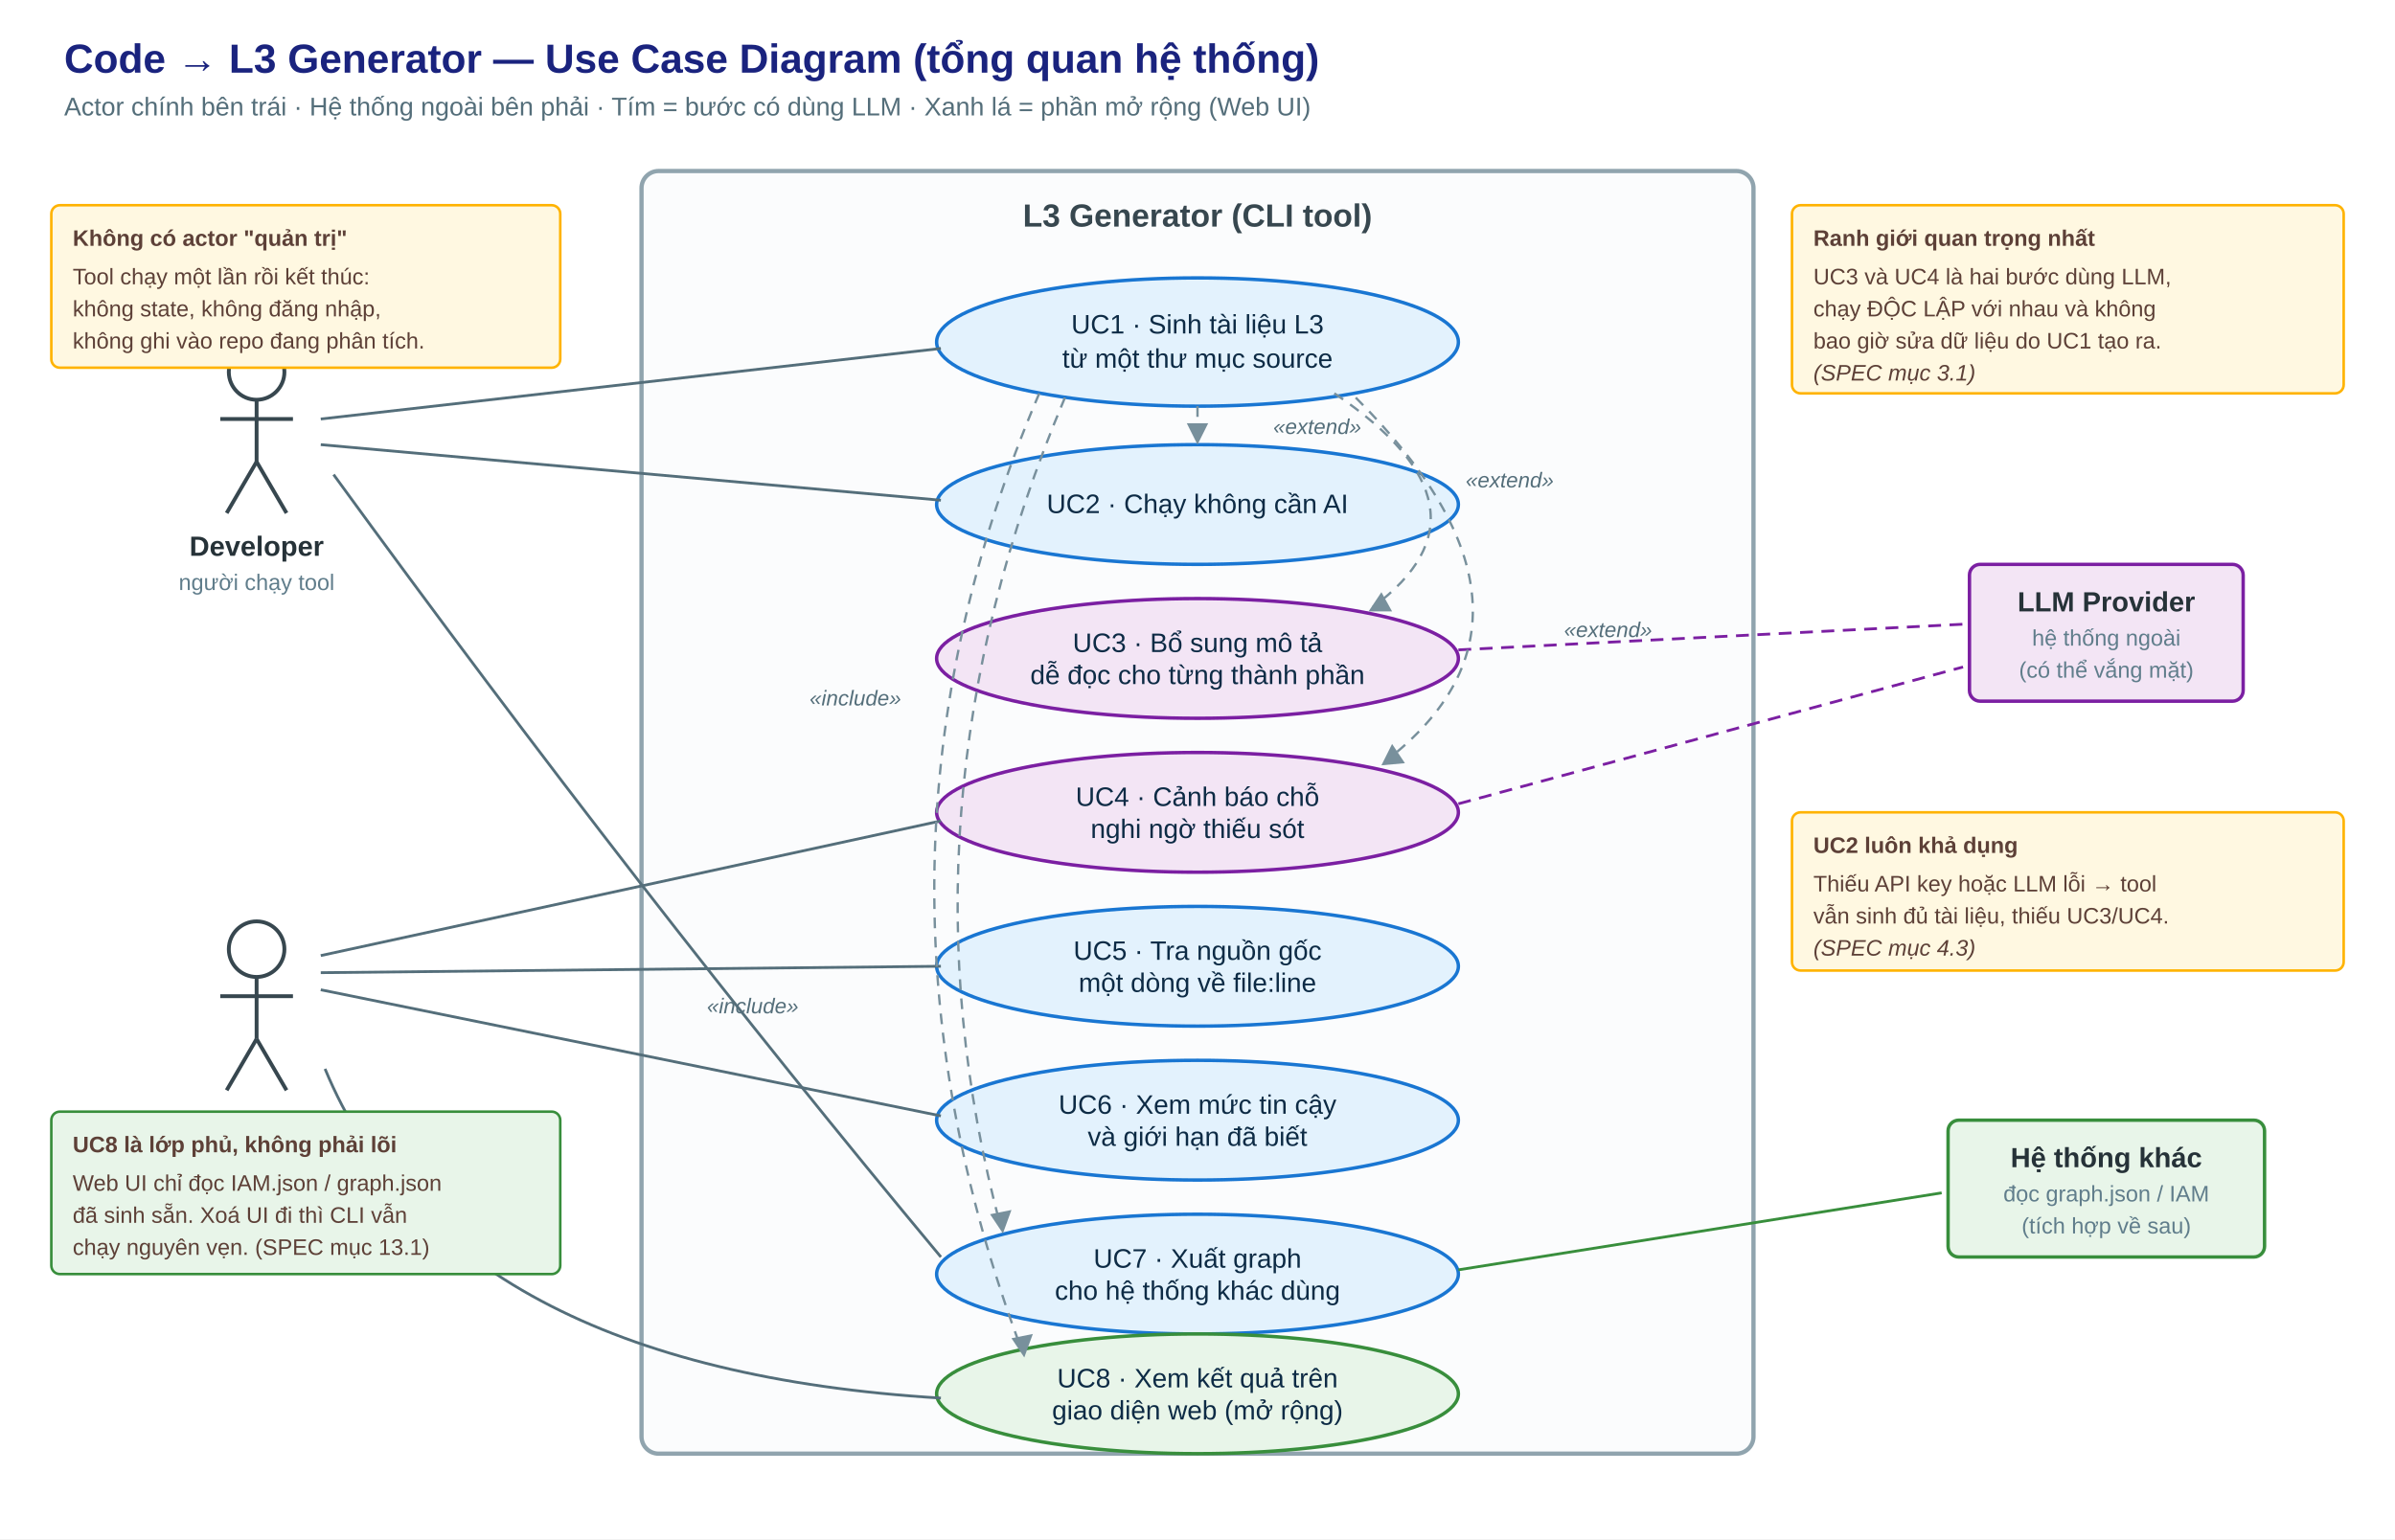
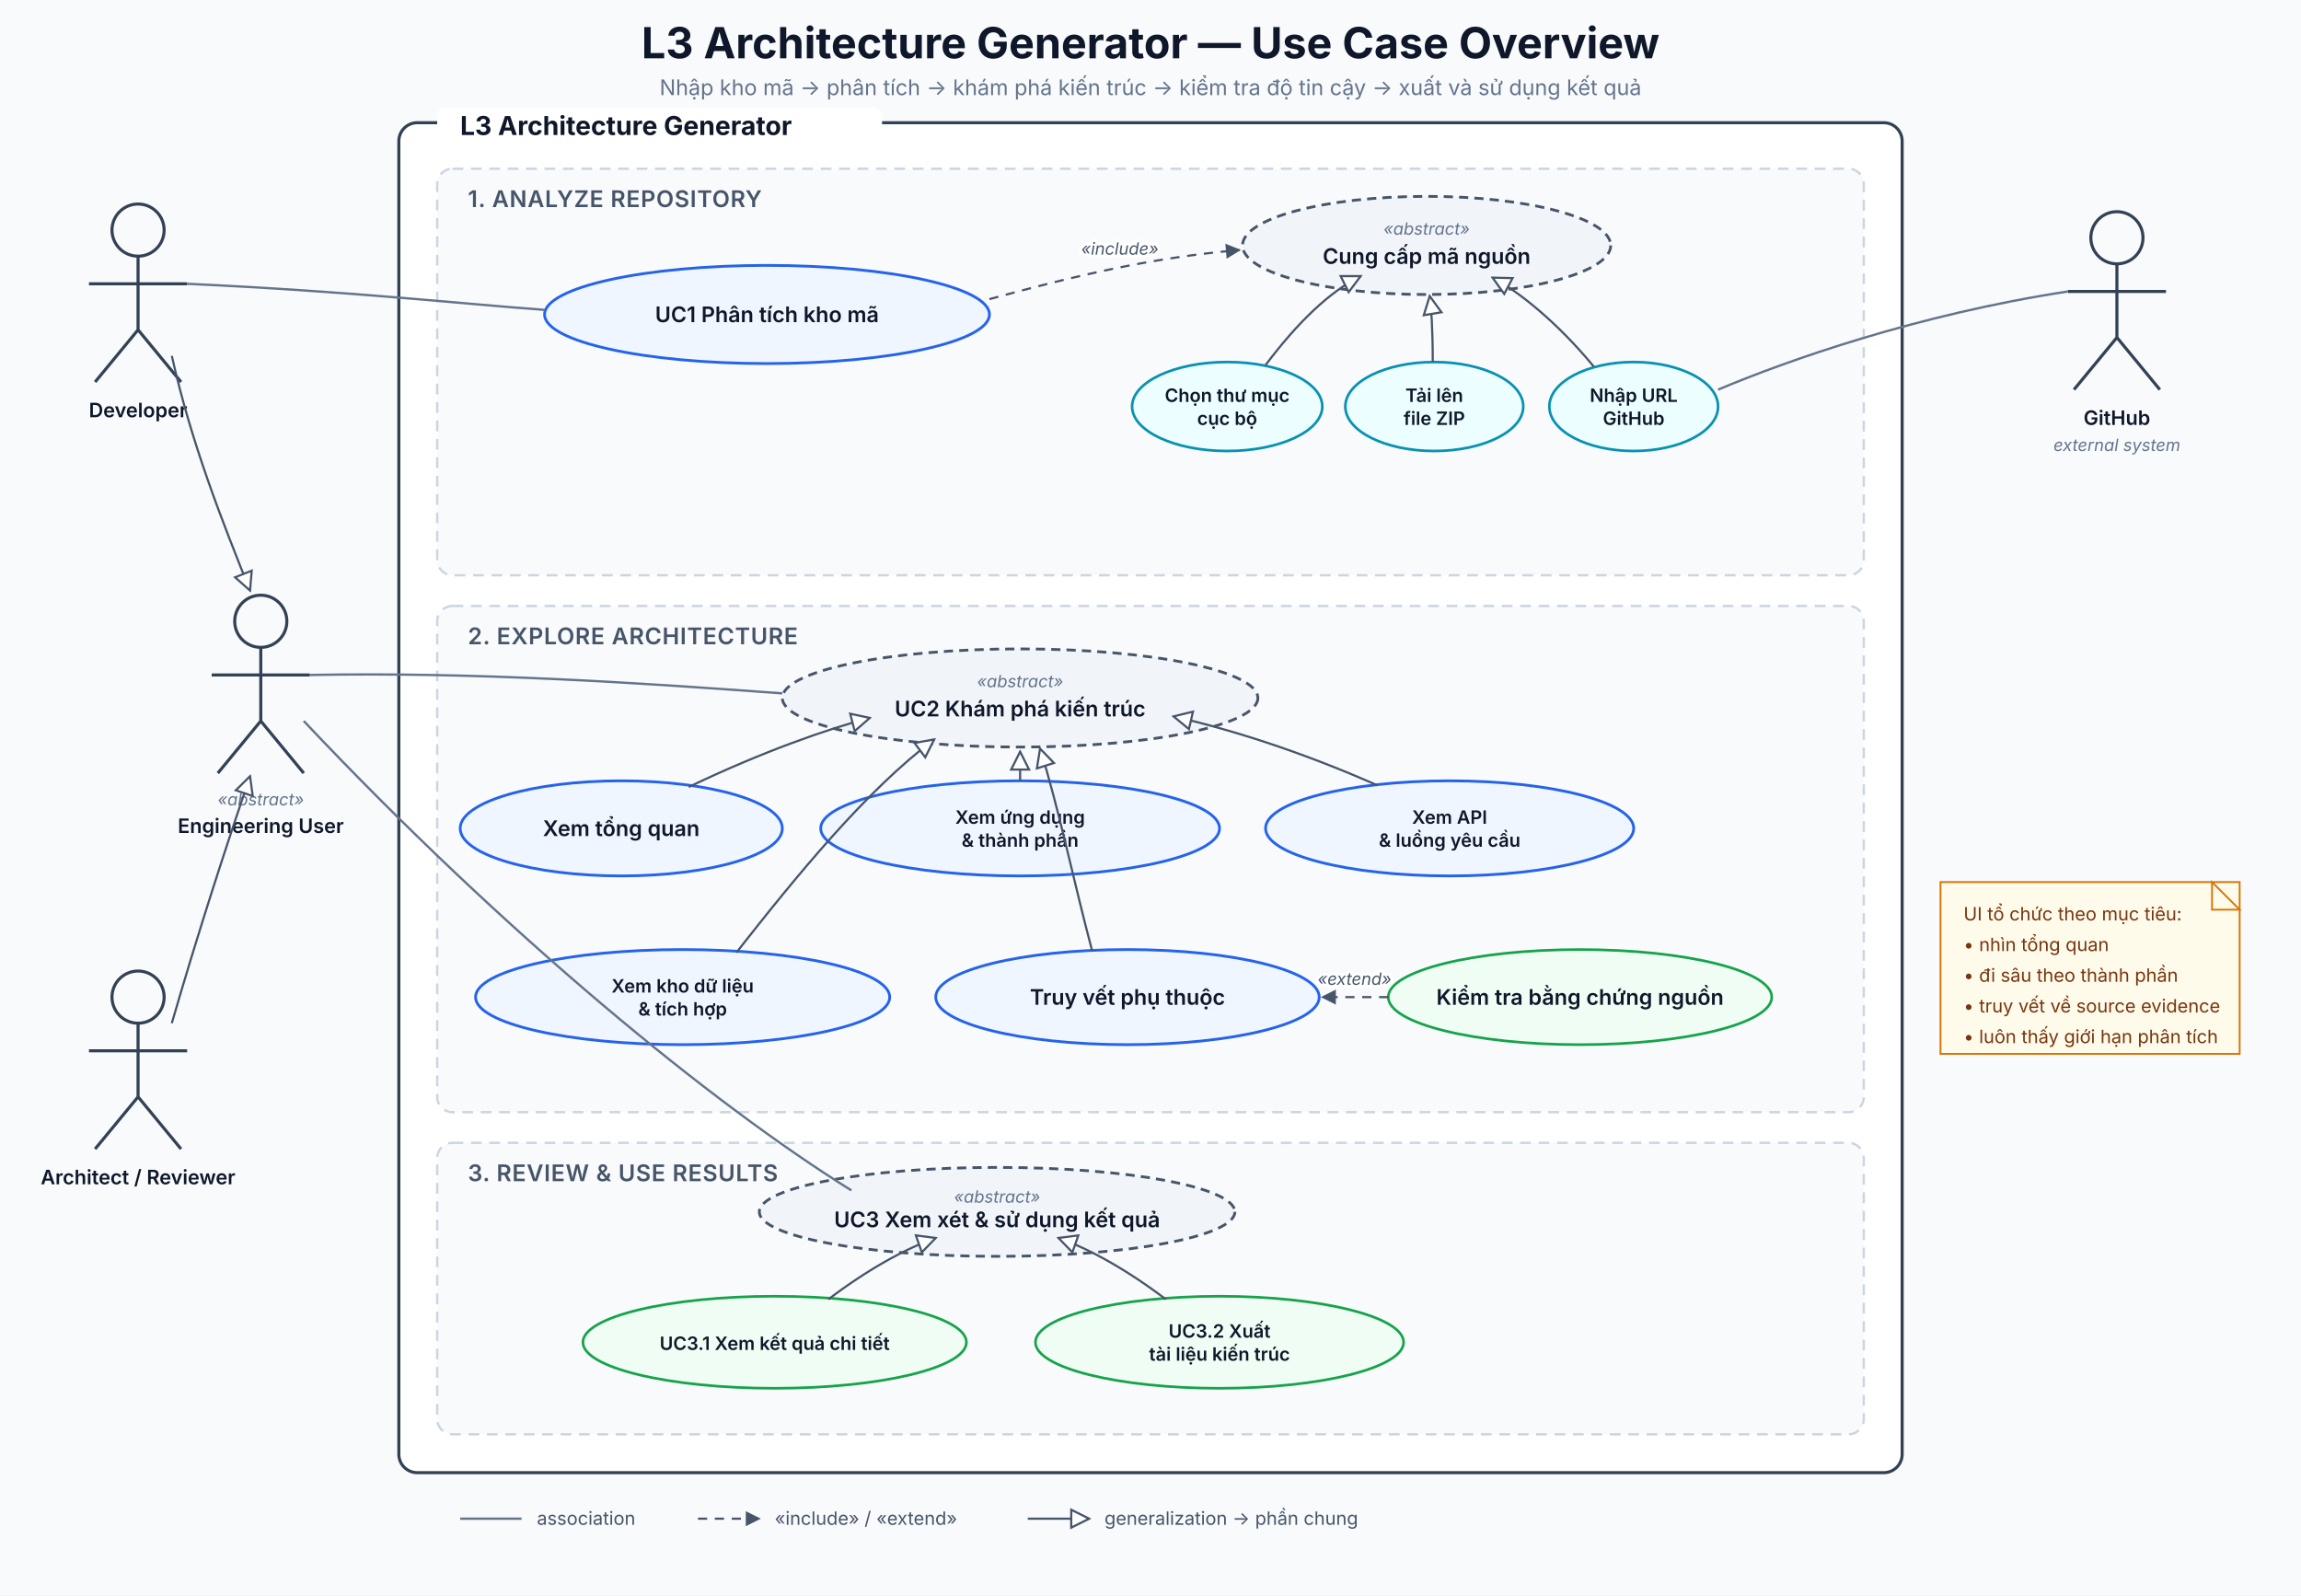
- <svg xmlns="http://www.w3.org/2000/svg" viewBox="0 0 1120 720" width="1120" height="720" font-family="Segoe UI, Arial, sans-serif">
-   <style>
-     .boundary { fill: #fbfcfd; stroke: #90a4ae; stroke-width: 2; }
-     .boundary-label { font-size: 15px; font-weight: 600; fill: #37474f; }
-     .uc { fill: #e3f2fd; stroke: #1976d2; stroke-width: 1.6; }
-     .uc-ai { fill: #f3e5f5; stroke: #7b1fa2; stroke-width: 1.6; }
-     .uc-ui { fill: #e8f5e9; stroke: #388e3c; stroke-width: 1.6; }
-     .uc-text { font-size: 12.5px; fill: #0d2b45; text-anchor: middle; }
-     .actor-line { stroke: #37474f; stroke-width: 1.8; fill: none; }
-     .actor-label { font-size: 13px; font-weight: 600; fill: #263238; text-anchor: middle; }
-     .actor-sub { font-size: 10.5px; fill: #607d8b; text-anchor: middle; }
-     .assoc { stroke: #546e7a; stroke-width: 1.3; fill: none; }
-     .assoc-sec { stroke: #7b1fa2; stroke-width: 1.3; fill: none; stroke-dasharray: 6 4; }
-     .assoc-ext { stroke: #388e3c; stroke-width: 1.3; fill: none; }
-     .rel { stroke: #78909c; stroke-width: 1.1; fill: none; stroke-dasharray: 5 4; }
-     .rel-text { font-size: 10px; fill: #546e7a; font-style: italic; text-anchor: middle; }
-     .title { font-size: 19px; font-weight: 700; fill: #1a237e; }
-     .subtitle { font-size: 12px; fill: #546e7a; }
-     .note { fill: #fff8e1; stroke: #ffb300; stroke-width: 1.2; }
-     .note-text { font-size: 10.5px; fill: #5d4037; }
-   </style>
-   <rect width="1120" height="720" fill="#ffffff" />
-   <text class="title" x="30" y="34">Code → L3 Generator — Use Case Diagram (tổng quan hệ thống)</text>
-   <text class="subtitle" x="30" y="54">Actor chính bên trái · Hệ thống ngoài bên phải · Tím = bước có dùng LLM · Xanh lá = phần mở rộng (Web UI)</text>
-   <rect class="boundary" x="300" y="80" width="520" height="600" rx="8" />
-   <text class="boundary-label" x="560" y="106" text-anchor="middle">L3 Generator (CLI tool)</text>
-   <g transform="translate(120, 200)">
-     <circle cx="0" cy="-26" r="13" class="actor-line" />
-     <line x1="0" y1="-13" x2="0" y2="16" class="actor-line" />
-     <line x1="-17" y1="-4" x2="17" y2="-4" class="actor-line" />
-     <line x1="0" y1="16" x2="-14" y2="40" class="actor-line" />
-     <line x1="0" y1="16" x2="14" y2="40" class="actor-line" />
-     <text class="actor-label" x="0" y="60">Developer</text>
-     <text class="actor-sub" x="0" y="76">người chạy tool</text>
+ <svg xmlns="http://www.w3.org/2000/svg" width="1500" height="1040" viewBox="0 0 1500 1040" role="img" aria-labelledby="title description">
+   <defs>
+     <style>
+       .page { fill: #f8fafc; }
+       .boundary { fill: #ffffff; stroke: #334155; stroke-width: 2; }
+       .section { fill: #f8fafc; stroke: #cbd5e1; stroke-width: 1.5; stroke-dasharray: 7 5; }
+       .section-title { font: 600 15px Inter, Segoe UI, Arial, sans-serif; fill: #475569; letter-spacing: .4px; }
+       .title { font: 700 28px Inter, Segoe UI, Arial, sans-serif; fill: #0f172a; }
+       .subtitle { font: 14px Inter, Segoe UI, Arial, sans-serif; fill: #64748b; }
+       .boundary-title { font: 700 17px Inter, Segoe UI, Arial, sans-serif; fill: #0f172a; }
+       .uc { fill: #eff6ff; stroke: #2563eb; stroke-width: 1.8; }
+       .uc-abstract { fill: #f1f5f9; stroke: #475569; stroke-width: 1.8; stroke-dasharray: 6 4; }
+       .uc-input { fill: #ecfeff; stroke: #0891b2; stroke-width: 1.7; }
+       .uc-quality { fill: #f0fdf4; stroke: #16a34a; stroke-width: 1.7; }
+       .uc-optional { fill: #faf5ff; stroke: #9333ea; stroke-width: 1.7; }
+       .uc-text { font: 600 14px Inter, Segoe UI, Arial, sans-serif; fill: #0f172a; text-anchor: middle; }
+       .uc-small { font: 600 12px Inter, Segoe UI, Arial, sans-serif; fill: #0f172a; text-anchor: middle; }
+       .stereotype { font: italic 11px Inter, Segoe UI, Arial, sans-serif; fill: #64748b; text-anchor: middle; }
+       .actor-line { stroke: #334155; stroke-width: 2; fill: none; }
+       .actor-label { font: 600 13px Inter, Segoe UI, Arial, sans-serif; fill: #0f172a; text-anchor: middle; }
+       .association { stroke: #64748b; stroke-width: 1.5; fill: none; }
+       .relation { stroke: #475569; stroke-width: 1.4; fill: none; stroke-dasharray: 6 5; }
+       .generalization { stroke: #475569; stroke-width: 1.4; fill: none; }
+       .relation-label { font: italic 11px Inter, Segoe UI, Arial, sans-serif; fill: #475569; text-anchor: middle; paint-order: stroke; stroke: #fff; stroke-width: 4px; stroke-linejoin: round; }
+       .note { fill: #fffbeb; stroke: #d97706; stroke-width: 1.2; }
+       .note-text { font: 12px Inter, Segoe UI, Arial, sans-serif; fill: #78350f; }
+       .legend { font: 12px Inter, Segoe UI, Arial, sans-serif; fill: #475569; }
+     </style>
+     <marker id="arrow" viewBox="0 0 10 10" refX="9" refY="5" markerWidth="7" markerHeight="7" orient="auto-start-reverse">
+       <path d="M 0 0 L 10 5 L 0 10 z" fill="#475569" />
+     </marker>
+     <marker id="triangle" viewBox="0 0 12 12" refX="11" refY="6" markerWidth="10" markerHeight="10" orient="auto">
+       <path d="M 1 1 L 11 6 L 1 11 z" fill="#ffffff" stroke="#475569" stroke-width="1.2" />
+     </marker>
+   </defs>
+   <rect class="page" width="1500" height="1040" />
+   <text class="title" x="750" y="38" text-anchor="middle">L3 Architecture Generator — Use Case Overview</text>
+   <text class="subtitle" x="750" y="62" text-anchor="middle">Nhập kho mã → phân tích → khám phá kiến trúc → kiểm tra độ tin cậy → xuất và sử dụng kết quả</text>
+   <rect class="boundary" x="260" y="80" width="980" height="880" rx="12" />
+   <rect x="285" y="70" width="290" height="24" rx="5" fill="#ffffff" />
+   <text class="boundary-title" x="300" y="88">L3 Architecture Generator</text>
+   <rect class="section" x="285" y="110" width="930" height="265" rx="10" />
+   <text class="section-title" x="305" y="135">1. ANALYZE REPOSITORY</text>
+   <rect class="section" x="285" y="395" width="930" height="330" rx="10" />
+   <text class="section-title" x="305" y="420">2. EXPLORE ARCHITECTURE</text>
+   <rect class="section" x="285" y="745" width="930" height="190" rx="10" />
+   <text class="section-title" x="305" y="770">3. REVIEW &amp; USE RESULTS</text>
+   <ellipse class="uc" cx="500" cy="205" rx="145" ry="32" />
+   <text class="uc-text" x="500" y="210">UC1 Phân tích kho mã</text>
+   <ellipse class="uc-abstract" cx="930" cy="160" rx="120" ry="32" />
+   <text class="stereotype" x="930" y="153">«abstract»</text>
+   <text class="uc-text" x="930" y="172">Cung cấp mã nguồn</text>
+   <ellipse class="uc-input" cx="800" cy="265" rx="62" ry="29" />
+   <text class="uc-small" x="800" y="262">Chọn thư mục</text>
+   <text class="uc-small" x="800" y="277">cục bộ</text>
+   <ellipse class="uc-input" cx="935" cy="265" rx="58" ry="29" />
+   <text class="uc-small" x="935" y="262">Tải lên</text>
+   <text class="uc-small" x="935" y="277">file ZIP</text>
+   <ellipse class="uc-input" cx="1065" cy="265" rx="55" ry="29" />
+   <text class="uc-small" x="1065" y="262">Nhập URL</text>
+   <text class="uc-small" x="1065" y="277">GitHub</text>
+   <path class="relation" d="M 645 195 C 700 180, 750 168, 808 163" marker-end="url(#arrow)" />
+   <text class="relation-label" x="730" y="166">«include»</text>
+   <path class="generalization" d="M 825 238 C 846 210, 867 190, 887 180" marker-end="url(#triangle)" />
+   <path class="generalization" d="M 934 236 C 934 215, 933 199, 932 193" marker-end="url(#triangle)" />
+   <path class="generalization" d="M 1039 239 C 1015 210, 990 190, 973 181" marker-end="url(#triangle)" />
+   <ellipse class="uc-abstract" cx="665" cy="455" rx="155" ry="32" />
+   <text class="stereotype" x="665" y="448">«abstract»</text>
+   <text class="uc-text" x="665" y="467">UC2 Khám phá kiến trúc</text>
+   <ellipse class="uc" cx="405" cy="540" rx="105" ry="31" />
+   <text class="uc-text" x="405" y="545">Xem tổng quan</text>
+   <ellipse class="uc" cx="665" cy="540" rx="130" ry="31" />
+   <text class="uc-small" x="665" y="537">Xem ứng dụng</text>
+   <text class="uc-small" x="665" y="552">&amp; thành phần</text>
+   <ellipse class="uc" cx="945" cy="540" rx="120" ry="31" />
+   <text class="uc-small" x="945" y="537">Xem API</text>
+   <text class="uc-small" x="945" y="552">&amp; luồng yêu cầu</text>
+   <ellipse class="uc" cx="445" cy="650" rx="135" ry="31" />
+   <text class="uc-small" x="445" y="647">Xem kho dữ liệu</text>
+   <text class="uc-small" x="445" y="662">&amp; tích hợp</text>
+   <ellipse class="uc" cx="735" cy="650" rx="125" ry="31" />
+   <text class="uc-text" x="735" y="655">Truy vết phụ thuộc</text>
+   <ellipse class="uc-quality" cx="1030" cy="650" rx="125" ry="31" />
+   <text class="uc-text" x="1030" y="655">Kiểm tra bằng chứng nguồn</text>
+   <path class="generalization" d="M 449 513 C 497 490, 540 475, 567 468" marker-end="url(#triangle)" />
+   <path class="generalization" d="M 665 509 L 665 490" marker-end="url(#triangle)" />
+   <path class="generalization" d="M 898 512 C 846 489, 800 475, 765 467" marker-end="url(#triangle)" />
+   <path class="generalization" d="M 480 621 C 520 570, 565 515, 609 482" marker-end="url(#triangle)" />
+   <path class="generalization" d="M 712 620 C 700 575, 690 526, 678 488" marker-end="url(#triangle)" />
+   <path class="relation" d="M 905 650 L 862 650" marker-end="url(#arrow)" />
+   <text class="relation-label" x="883" y="642">«extend»</text>
+   <ellipse class="uc-abstract" cx="650" cy="790" rx="155" ry="29" />
+   <text class="stereotype" x="650" y="784">«abstract»</text>
+   <text class="uc-text" x="650" y="800">UC3 Xem xét &amp; sử dụng kết quả</text>
+   <ellipse class="uc-quality" cx="505" cy="875" rx="125" ry="30" />
+   <text class="uc-small" x="505" y="880">UC3.1 Xem kết quả chi tiết</text>
+   <ellipse class="uc-quality" cx="795" cy="875" rx="120" ry="30" />
+   <text class="uc-small" x="795" y="872">UC3.2 Xuất</text>
+   <text class="uc-small" x="795" y="887">tài liệu kiến trúc</text>
+   <path class="generalization" d="M 540 847 C 565 828, 590 814, 610 807" marker-end="url(#triangle)" />
+   <path class="generalization" d="M 760 847 C 735 828, 710 814, 690 807" marker-end="url(#triangle)" />
+   <g aria-label="Developer actor">
+     <circle class="actor-line" cx="90" cy="150" r="17" />
+     <path class="actor-line" d="M 90 167 L 90 215 M 58 185 L 122 185 M 90 215 L 62 249 M 90 215 L 118 249" />
+     <text class="actor-label" x="90" y="272">Developer</text>
  </g>
-   <g transform="translate(120, 470)">
-     <circle cx="0" cy="-26" r="13" class="actor-line" />
-     <line x1="0" y1="-13" x2="0" y2="16" class="actor-line" />
-     <line x1="-17" y1="-4" x2="17" y2="-4" class="actor-line" />
-     <line x1="0" y1="16" x2="-14" y2="40" class="actor-line" />
-     <line x1="0" y1="16" x2="14" y2="40" class="actor-line" />
-     <text class="actor-label" x="0" y="60">Architect /</text>
-     <text class="actor-label" x="0" y="75">Reviewer</text>
-     <text class="actor-sub" x="0" y="91">chỉ đọc kết quả</text>
+   <g aria-label="Engineering User abstract actor">
+     <circle class="actor-line" cx="170" cy="405" r="17" />
+     <path class="actor-line" d="M 170 422 L 170 470 M 138 440 L 202 440 M 170 470 L 142 504 M 170 470 L 198 504" />
+     <text class="stereotype" x="170" y="525">«abstract»</text>
+     <text class="actor-label" x="170" y="543">Engineering User</text>
  </g>
-   <g transform="translate(985, 300)">
-     <rect x="-64" y="-36" width="128" height="64" rx="5" fill="#f3e5f5" stroke="#7b1fa2" stroke-width="1.6" />
-     <text class="actor-label" x="0" y="-14">LLM Provider</text>
-     <text class="actor-sub" x="0" y="2">hệ thống ngoài</text>
-     <text class="actor-sub" x="0" y="17">(có thể vắng mặt)</text>
+   <g aria-label="Architect or Reviewer actor">
+     <circle class="actor-line" cx="90" cy="650" r="17" />
+     <path class="actor-line" d="M 90 667 L 90 715 M 58 685 L 122 685 M 90 715 L 62 749 M 90 715 L 118 749" />
+     <text class="actor-label" x="90" y="772">Architect / Reviewer</text>
  </g>
-   <g transform="translate(985, 560)">
-     <rect x="-74" y="-36" width="148" height="64" rx="5" fill="#e8f5e9" stroke="#388e3c" stroke-width="1.6" />
-     <text class="actor-label" x="0" y="-14">Hệ thống khác</text>
-     <text class="actor-sub" x="0" y="2">đọc graph.json / IAM</text>
-     <text class="actor-sub" x="0" y="17">(tích hợp về sau)</text>
+   <path class="generalization" d="M 112 232 C 125 290, 145 340, 163 385" marker-end="url(#triangle)" />
+   <path class="generalization" d="M 112 667 C 130 605, 148 550, 163 506" marker-end="url(#triangle)" />
+   <path class="association" d="M 122 185 C 230 190, 300 198, 355 202" />
+   <path class="association" d="M 202 440 C 310 438, 415 445, 510 452" />
+   <path class="association" d="M 198 470 C 330 610, 465 720, 555 776" />
+   <g aria-label="GitHub actor">
+     <circle class="actor-line" cx="1380" cy="155" r="17" />
+     <path class="actor-line" d="M 1380 172 L 1380 220 M 1348 190 L 1412 190 M 1380 220 L 1352 254 M 1380 220 L 1408 254" />
+     <text class="actor-label" x="1380" y="277">GitHub</text>
+     <text class="stereotype" x="1380" y="294">external system</text>
  </g>
-   <ellipse class="uc" cx="560" cy="160" rx="122" ry="30" />
-   <text class="uc-text" x="560" y="156">UC1 · Sinh tài liệu L3</text>
-   <text class="uc-text" x="560" y="172" font-size="11" fill="#546e7a">từ một thư mục source</text>
-   <ellipse class="uc" cx="560" cy="236" rx="122" ry="28" />
-   <text class="uc-text" x="560" y="240">UC2 · Chạy không cần AI</text>
-   <ellipse class="uc-ai" cx="560" cy="308" rx="122" ry="28" />
-   <text class="uc-text" x="560" y="305">UC3 · Bổ sung mô tả</text>
-   <text class="uc-text" x="560" y="320" font-size="11" fill="#546e7a">dễ đọc cho từng thành phần</text>
-   <ellipse class="uc-ai" cx="560" cy="380" rx="122" ry="28" />
-   <text class="uc-text" x="560" y="377">UC4 · Cảnh báo chỗ</text>
-   <text class="uc-text" x="560" y="392" font-size="11" fill="#546e7a">nghi ngờ thiếu sót</text>
-   <ellipse class="uc" cx="560" cy="452" rx="122" ry="28" />
-   <text class="uc-text" x="560" y="449">UC5 · Tra nguồn gốc</text>
-   <text class="uc-text" x="560" y="464" font-size="11" fill="#546e7a">một dòng về file:line</text>
-   <ellipse class="uc" cx="560" cy="524" rx="122" ry="28" />
-   <text class="uc-text" x="560" y="521">UC6 · Xem mức tin cậy</text>
-   <text class="uc-text" x="560" y="536" font-size="11" fill="#546e7a">và giới hạn đã biết</text>
-   <ellipse class="uc" cx="560" cy="596" rx="122" ry="28" />
-   <text class="uc-text" x="560" y="593">UC7 · Xuất graph</text>
-   <text class="uc-text" x="560" y="608" font-size="11" fill="#546e7a">cho hệ thống khác dùng</text>
-   <ellipse class="uc-ui" cx="560" cy="652" rx="122" ry="28" />
-   <text class="uc-text" x="560" y="649">UC8 · Xem kết quả trên</text>
-   <text class="uc-text" x="560" y="664" font-size="11" fill="#546e7a">giao diện web (mở rộng)</text>
-   <line class="assoc" x1="150" y1="196" x2="440" y2="163" />
-   <line class="assoc" x1="150" y1="208" x2="440" y2="234" />
-   <path class="assoc" d="M 156 222 Q 300 420 440 588" />
-   <line class="assoc" x1="150" y1="455" x2="440" y2="452" />
-   <line class="assoc" x1="150" y1="463" x2="440" y2="522" />
-   <line class="assoc" x1="150" y1="447" x2="440" y2="384" />
-   <path class="assoc" d="M 152 500 Q 210 640 440 654" />
-   <line class="assoc-sec" x1="682" y1="304" x2="918" y2="292" />
-   <line class="assoc-sec" x1="682" y1="376" x2="918" y2="312" />
-   <line class="assoc-ext" x1="682" y1="594" x2="908" y2="558" />
-   <path class="rel" d="M 560 190 L 560 206" />
-   <polygon points="560,208 555,198 565,198" fill="#78909c" />
-   <text class="rel-text" x="616" y="203">«extend»</text>
-   <path class="rel" d="M 624 184 Q 704 238 642 284" />
-   <polygon points="640,286 646,277 651,286" fill="#78909c" />
-   <text class="rel-text" x="706" y="228">«extend»</text>
-   <path class="rel" d="M 634 186 Q 736 288 648 356" />
-   <polygon points="646,358 651,348 657,357" fill="#78909c" />
-   <text class="rel-text" x="752" y="298">«extend»</text>
-   <path class="rel" d="M 498 186 Q 416 380 468 574" />
-   <polygon points="469,577 463,568 473,566" fill="#78909c" />
-   <text class="rel-text" x="400" y="330">«include»</text>
-   <path class="rel" d="M 486 184 Q 392 404 478 632" />
-   <polygon points="479,635 473,626 483,624" fill="#78909c" />
-   <text class="rel-text" x="352" y="474">«include»</text>
-   <g transform="translate(838, 96)">
-     <rect class="note" x="0" y="0" width="258" height="88" rx="4" />
-     <text class="note-text" x="10" y="19" font-weight="600">Ranh giới quan trọng nhất</text>
-     <text class="note-text" x="10" y="37">UC3 và UC4 là hai bước dùng LLM,</text>
-     <text class="note-text" x="10" y="52">chạy ĐỘC LẬP với nhau và không</text>
-     <text class="note-text" x="10" y="67">bao giờ sửa dữ liệu do UC1 tạo ra.</text>
-     <text class="note-text" x="10" y="82" font-style="italic">(SPEC mục 3.1)</text>
-   </g>
-   <g transform="translate(838, 380)">
-     <rect class="note" x="0" y="0" width="258" height="74" rx="4" />
-     <text class="note-text" x="10" y="19" font-weight="600">UC2 luôn khả dụng</text>
-     <text class="note-text" x="10" y="37">Thiếu API key hoặc LLM lỗi → tool</text>
-     <text class="note-text" x="10" y="52">vẫn sinh đủ tài liệu, thiếu UC3/UC4.</text>
-     <text class="note-text" x="10" y="67" font-style="italic">(SPEC mục 4.3)</text>
-   </g>
-   <g transform="translate(24, 96)">
-     <rect class="note" x="0" y="0" width="238" height="76" rx="4" />
-     <text class="note-text" x="10" y="19" font-weight="600">Không có actor "quản trị"</text>
-     <text class="note-text" x="10" y="37">Tool chạy một lần rồi kết thúc:</text>
-     <text class="note-text" x="10" y="52">không state, không đăng nhập,</text>
-     <text class="note-text" x="10" y="67">không ghi vào repo đang phân tích.</text>
-   </g>
-   <g transform="translate(24, 520)">
-     <rect x="0" y="0" width="238" height="76" rx="4" fill="#e8f5e9" stroke="#388e3c" stroke-width="1.2" />
-     <text class="note-text" x="10" y="19" font-weight="600">UC8 là lớp phủ, không phải lõi</text>
-     <text class="note-text" x="10" y="37">Web UI chỉ đọc IAM.json / graph.json</text>
-     <text class="note-text" x="10" y="52">đã sinh sẵn. Xoá UI đi thì CLI vẫn</text>
-     <text class="note-text" x="10" y="67">chạy nguyên vẹn. (SPEC mục 13.1)</text>
-   </g>
+   <path class="association" d="M 1348 190 C 1250 205, 1165 235, 1120 254" />
+   <path class="note" d="M 1265 575 h 195 v 112 h -195 z M 1442 575 l 18 18 h -18 z" />
+   <text class="note-text" x="1280" y="600">UI tổ chức theo mục tiêu:</text>
+   <text class="note-text" x="1280" y="620">• nhìn tổng quan</text>
+   <text class="note-text" x="1280" y="640">• đi sâu theo thành phần</text>
+   <text class="note-text" x="1280" y="660">• truy vết về source evidence</text>
+   <text class="note-text" x="1280" y="680">• luôn thấy giới hạn phân tích</text>
+   <line x1="300" y1="990" x2="340" y2="990" class="association" />
+   <text class="legend" x="350" y="994">association</text>
+   <line x1="455" y1="990" x2="495" y2="990" class="relation" marker-end="url(#arrow)" />
+   <text class="legend" x="505" y="994">«include» / «extend»</text>
+   <line x1="670" y1="990" x2="710" y2="990" class="generalization" marker-end="url(#triangle)" />
+   <text class="legend" x="720" y="994">generalization → phần chung</text>
</svg>
